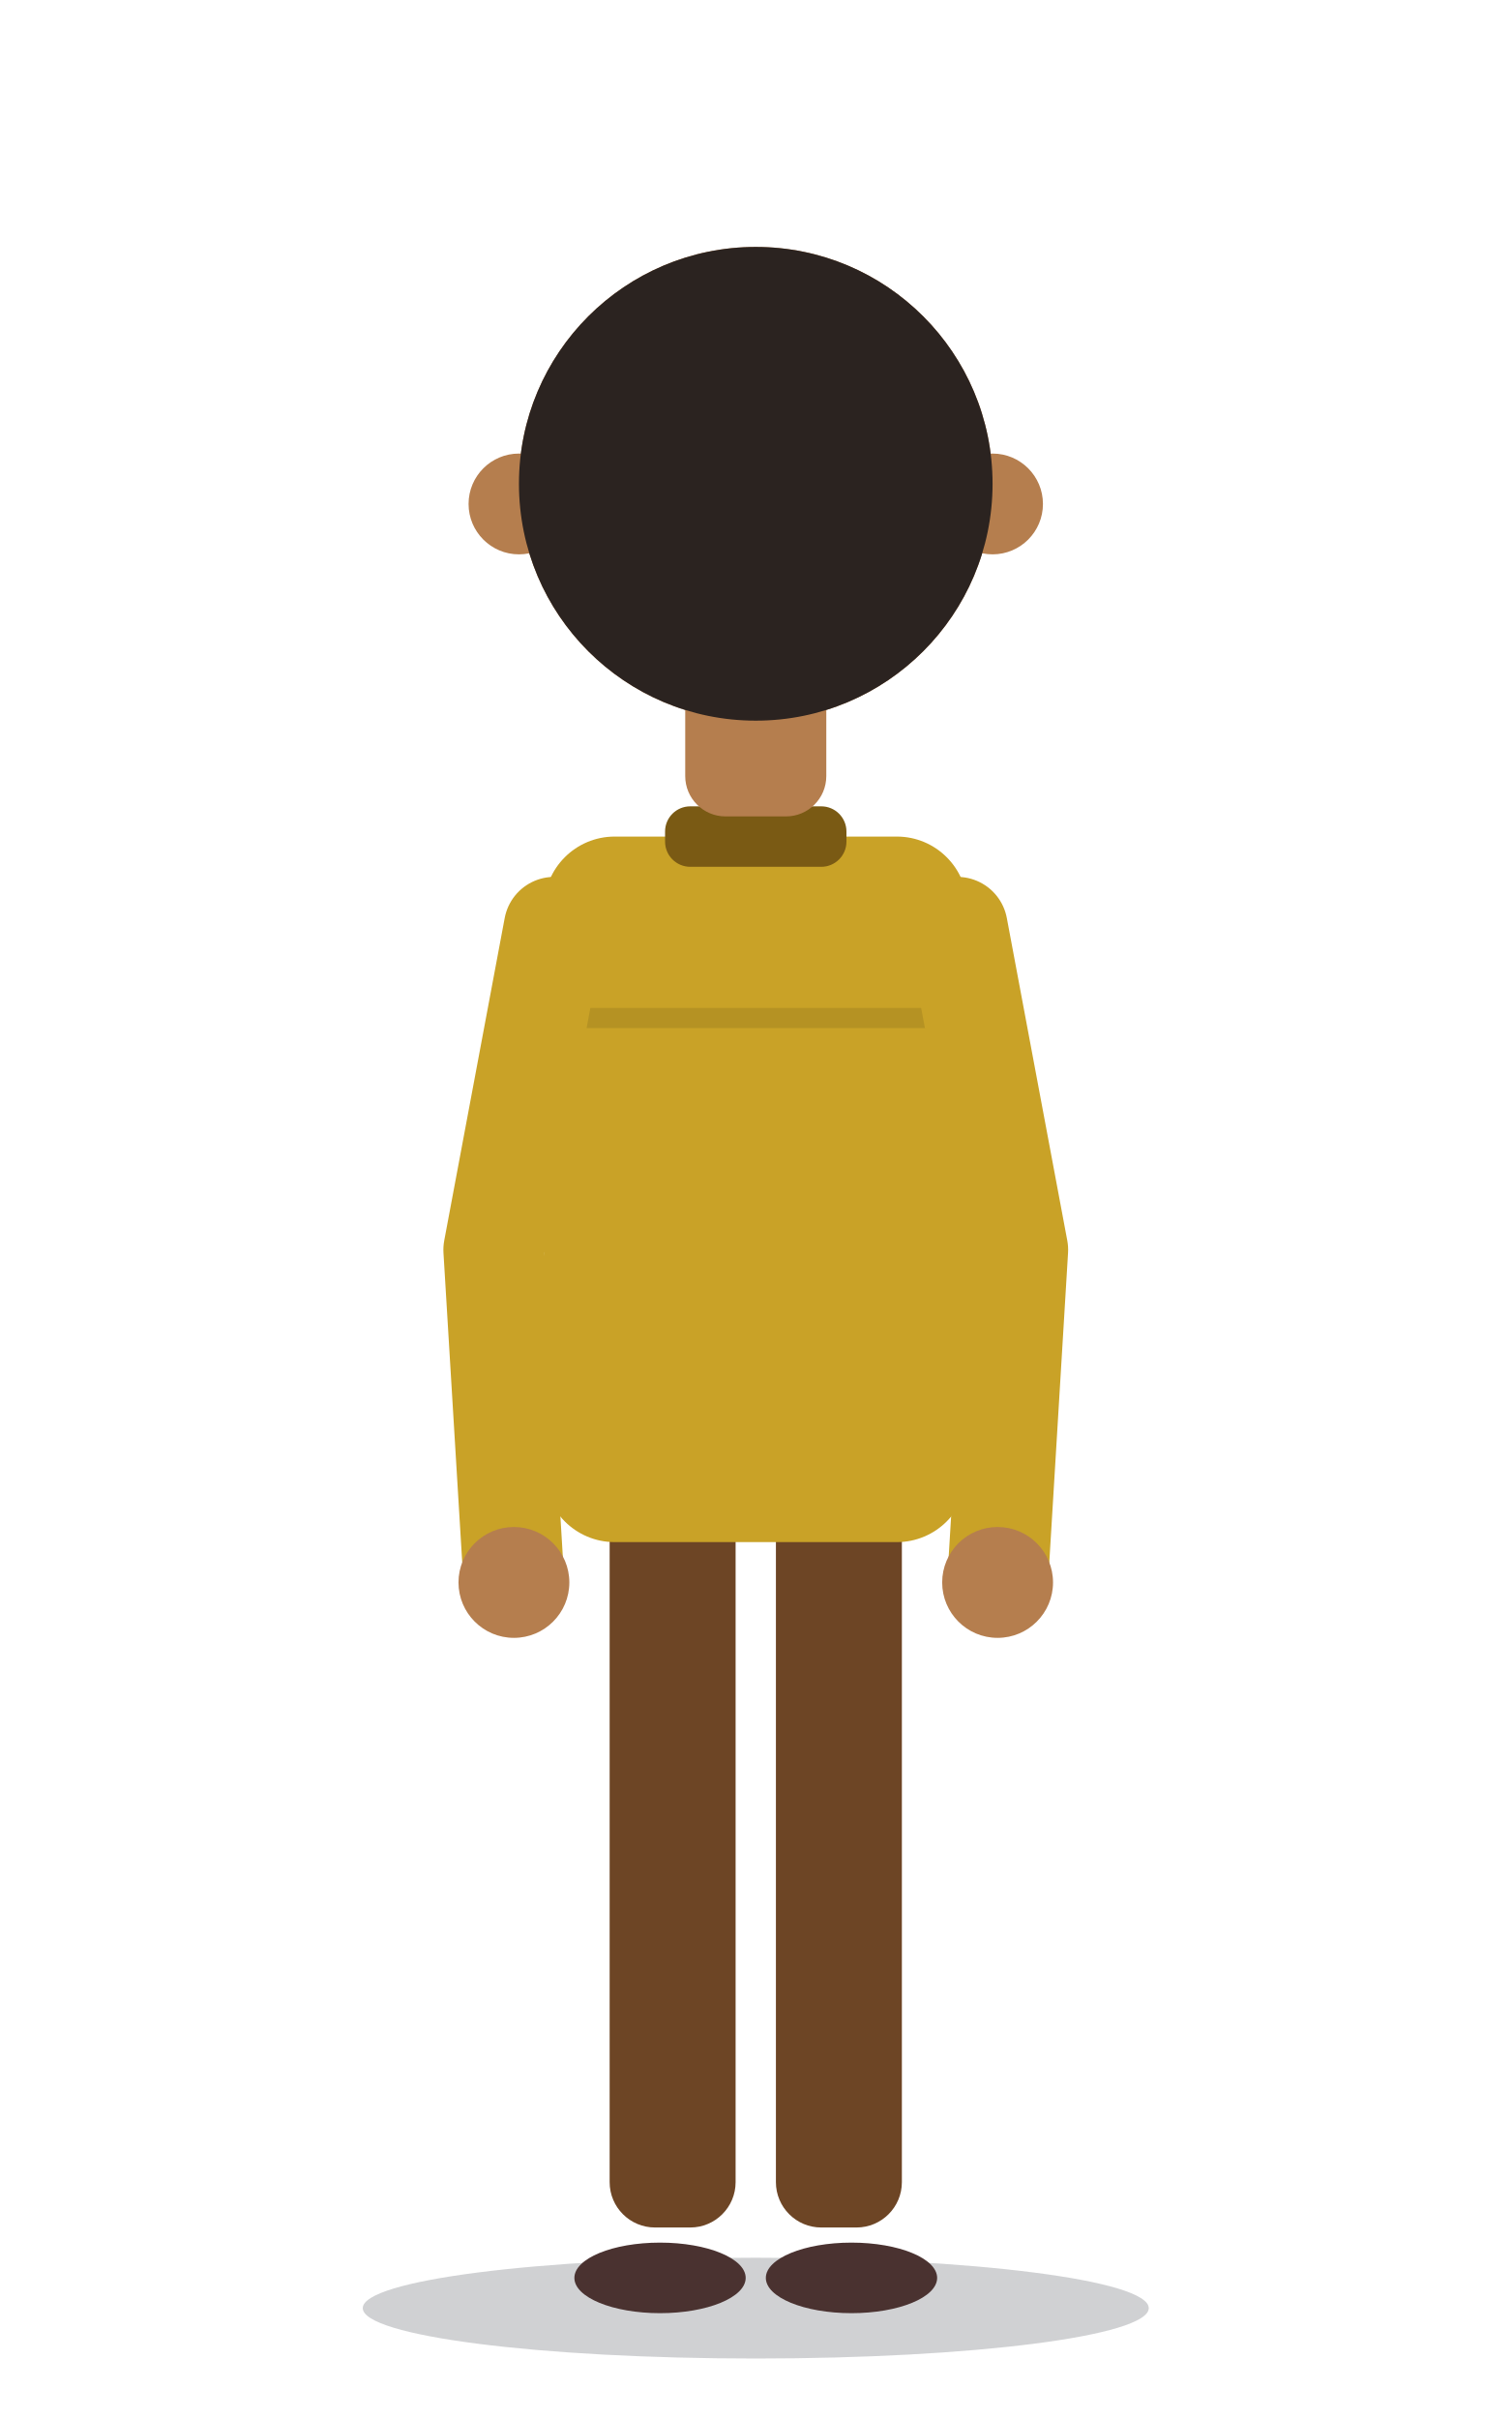
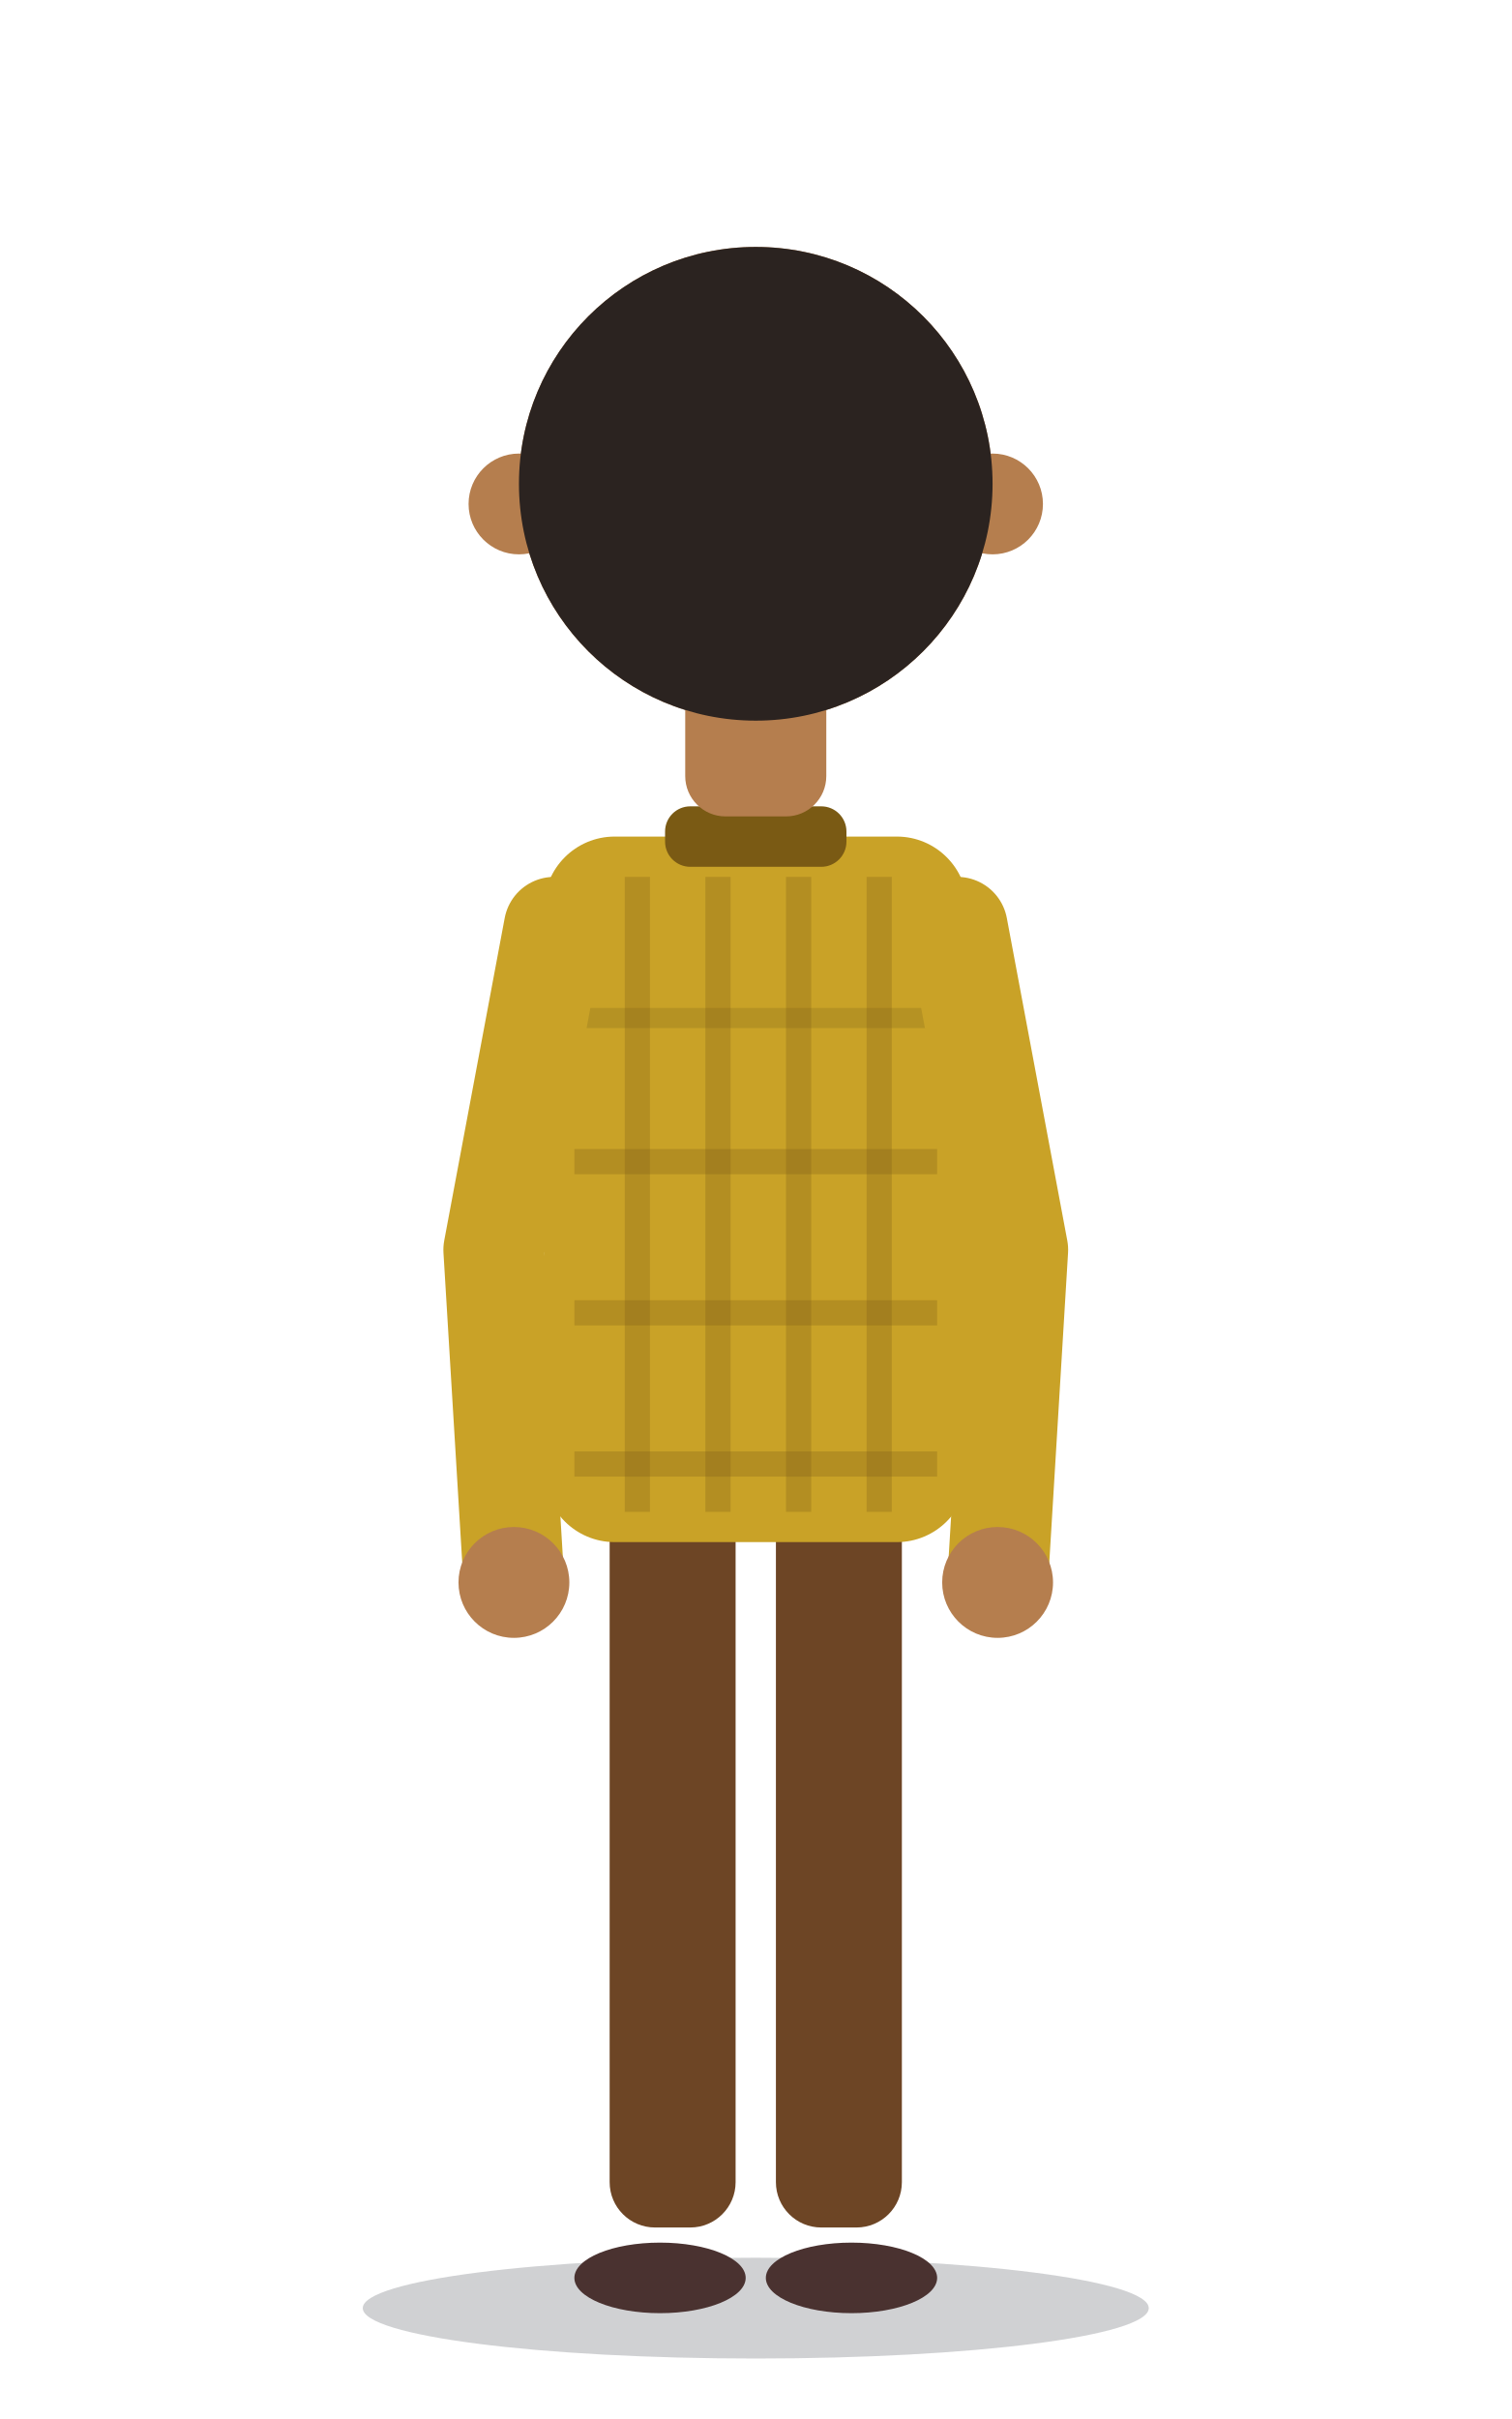
<svg xmlns="http://www.w3.org/2000/svg" viewBox="0 0 300 480">
  <ellipse cx="150" cy="458" rx="78" ry="10" fill="rgba(20,26,38,0.20)" />
  <rect x="121" y="296" width="25" height="146" fill="#6d4525" rx="9" />
  <rect x="154" y="296" width="25" height="146" fill="#6d4525" rx="9" />
  <ellipse cx="131" cy="452" rx="17" ry="7" fill="#4a3230" />
  <ellipse cx="169" cy="452" rx="17" ry="7" fill="#4a3230" />
  <rect x="108" y="166" width="84" height="140" fill="#c9a227" rx="14" />
  <rect x="132" y="160" width="36" height="12" fill="#7a5a14" rx="5" />
  <line x1="112" y1="202" x2="188" y2="202" stroke="rgba(0,0,0,0.10)" stroke-width="4" stroke-linecap="round" />
+   <rect x="124" y="174" width="5" height="126" fill="#7a5a14" opacity="0.28" />
+   <rect x="140" y="174" width="5" height="126" fill="#7a5a14" opacity="0.28" />
+   <rect x="156" y="174" width="5" height="126" fill="#7a5a14" opacity="0.28" />
+   <rect x="172" y="174" width="5" height="126" fill="#7a5a14" opacity="0.28" />
+   <rect x="114" y="228" width="72" height="5" fill="#7a5a14" opacity="0.28" />
+   <rect x="114" y="258" width="72" height="5" fill="#7a5a14" opacity="0.28" />
+   <rect x="114" y="288" width="72" height="5" fill="#7a5a14" opacity="0.28" />
  <path d="M110,184 L98,248 L102,314" fill="none" stroke="#c9a227" stroke-width="20" stroke-linecap="round" stroke-linejoin="round" />
  <circle cx="102" cy="314" r="11" fill="#b57e4e" />
  <path d="M190,184 L202,248 L198,314" fill="none" stroke="#c9a227" stroke-width="20" stroke-linecap="round" stroke-linejoin="round" />
  <circle cx="198" cy="314" r="11" fill="#b57e4e" />
  <rect x="136" y="128" width="28" height="34" fill="#b57e4e" rx="8" />
  <circle cx="103" cy="100" r="10" fill="#b57e4e" />
  <circle cx="197" cy="100" r="10" fill="#b57e4e" />
  <circle cx="150" cy="96" r="47" fill="#b57e4e" />
  <circle cx="150" cy="96" r="47" fill="#2b2320" />
</svg>
